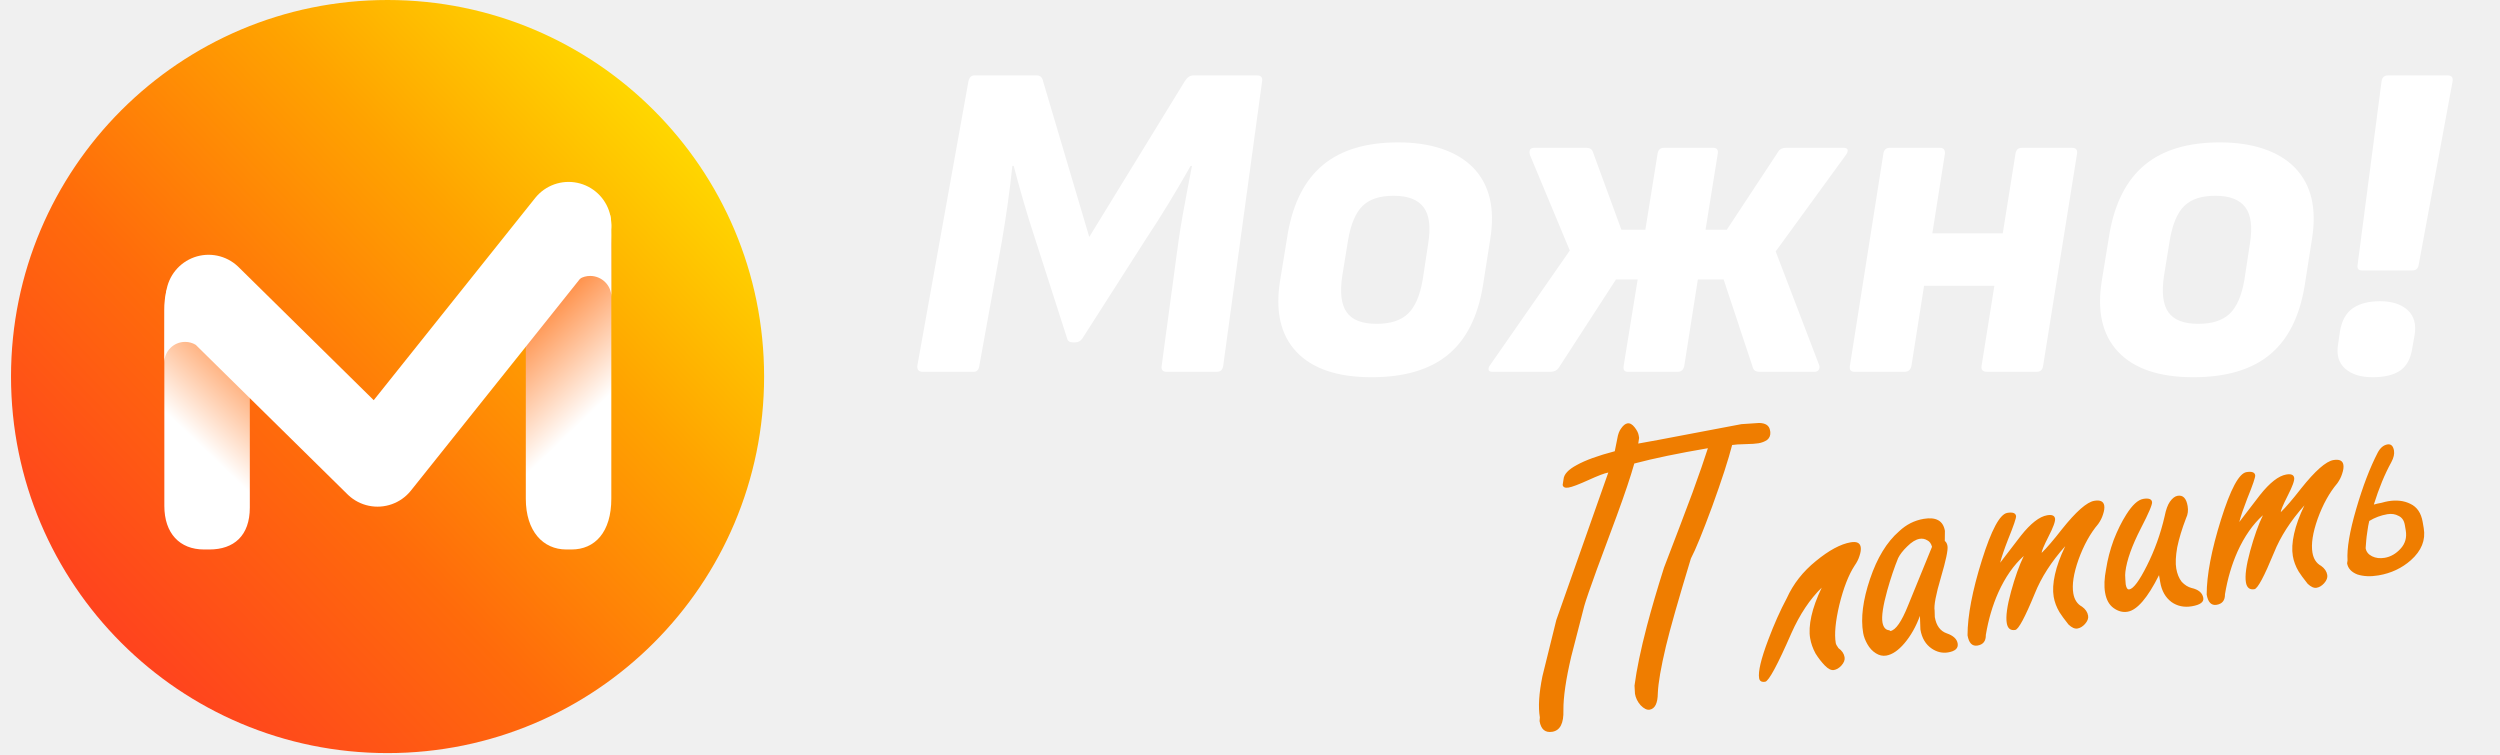
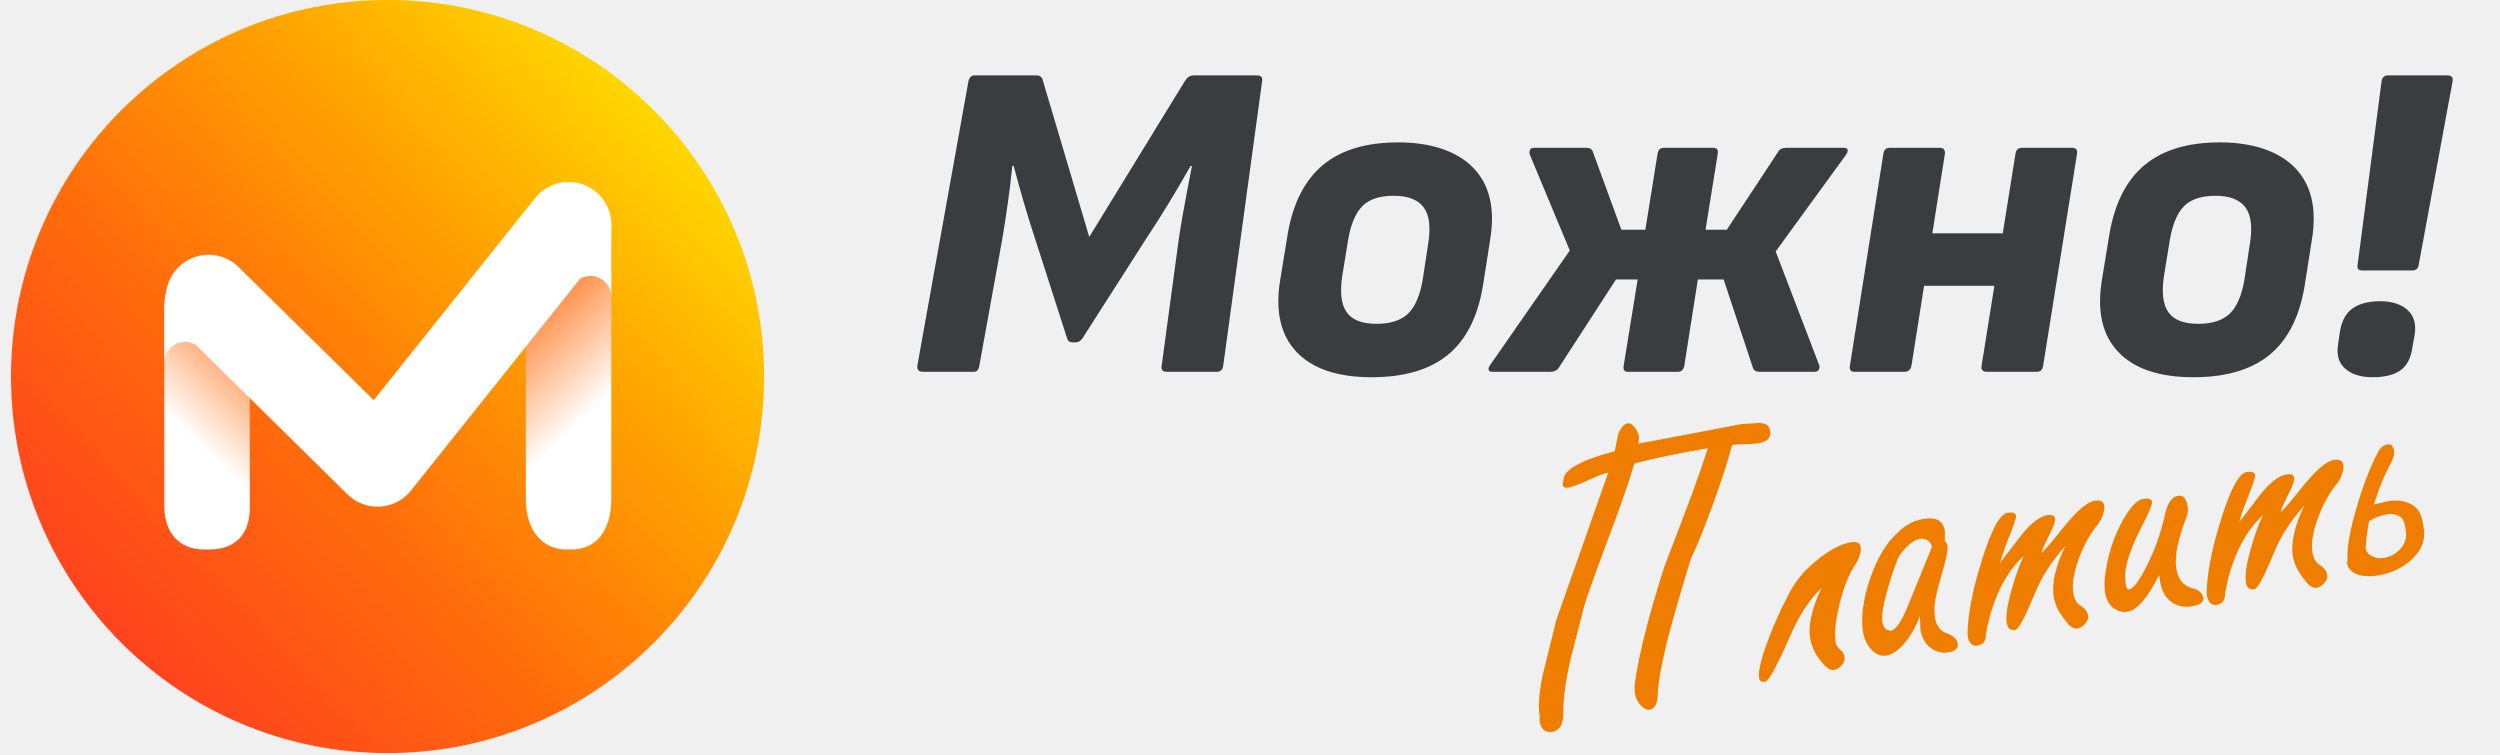
<svg xmlns="http://www.w3.org/2000/svg" width="663" height="200" viewBox="0 0 663 200" fill="none">
  <g clip-path="url(#clip0_26_21)">
    <path d="M102.78 199.72C157.933 199.72 202.64 155.013 202.64 99.86C202.64 44.707 157.933 0 102.78 0C47.627 0 2.92 44.707 2.92 99.86C2.92 155.013 47.627 199.72 102.78 199.72Z" fill="url(#paint0_linear_26_21)" />
    <path d="M43.583 82.269C43.583 75.701 47.027 72.523 52.69 72.523H58.962C64.223 72.523 66.252 76.606 66.252 82.497V134.616C66.252 142.097 62.003 145.723 55.526 145.723H54.112C47.635 145.723 43.583 141.42 43.583 134.168V82.269Z" fill="url(#paint1_linear_26_21)" />
    <path d="M139.452 64.229C139.452 57.509 142.835 53.739 148.004 53.739H154.565C159.734 53.739 162.121 58.041 162.121 65.035V132.275C162.121 141.154 157.743 145.723 151.577 145.723H150.186C144.021 145.723 139.444 140.88 139.444 132.275V64.229H139.452Z" fill="url(#paint2_linear_26_21)" />
    <path d="M55.313 78.901L100.119 123.031L150.787 59.577" stroke="white" stroke-width="22.669" stroke-linecap="round" stroke-linejoin="round" />
    <path d="M49.087 90.669C46.046 90.669 43.583 93.132 43.583 96.173V82.246C43.583 78.362 44.229 76.415 44.556 76.415L44.883 76.742L49.414 86.785L51.907 91.445C51.086 90.951 50.121 90.669 49.087 90.669Z" fill="white" />
    <path d="M156.519 73.177C159.559 73.177 162.121 75.64 162.121 78.681V64.754C162.121 63.69 162.182 61.196 162.121 59.896C162.03 57.882 161.794 57.175 161.794 56.985L160.723 59.25L156.192 69.292L153.698 73.952C154.527 73.458 155.485 73.177 156.519 73.177Z" fill="white" />
-     <path d="M244.71 98.6C243.67 98.6 243.19 98.08 243.27 97.04L256.83 21.56C257.07 20.52 257.59 20 258.39 20H274.95C275.43 20 275.81 20.14 276.09 20.42C276.37 20.7 276.55 21.08 276.63 21.56L288.87 62.84L314.19 21.56C314.83 20.52 315.59 20 316.47 20H333.39C334.43 20 334.87 20.52 334.71 21.56L324.39 97.04C324.23 98.08 323.67 98.6 322.71 98.6H309.39C308.35 98.6 307.91 98.08 308.07 97.04L312.51 64.16C312.83 61.92 313.19 59.66 313.59 57.38C313.99 55.1 314.41 52.82 314.85 50.54C315.29 48.26 315.71 46.08 316.11 44H315.75C313.99 47.12 312.09 50.36 310.05 53.72C308.01 57.08 305.95 60.32 303.87 63.44L287.07 89.72C286.59 90.44 285.95 90.8 285.15 90.8H284.55C283.67 90.8 283.15 90.44 282.99 89.72L274.47 63.2C273.43 60.08 272.43 56.86 271.47 53.54C270.51 50.22 269.63 47.04 268.83 44H268.47C268.15 47.2 267.75 50.5 267.27 53.9C266.79 57.3 266.27 60.64 265.71 63.92L259.71 97.04C259.55 98.08 259.07 98.6 258.27 98.6H244.71Z" fill="white" />
-     <path d="M363.75 100.04C354.71 100.04 348.07 97.8 343.83 93.32C339.59 88.84 338.15 82.48 339.51 74.24L341.55 61.76C342.99 53.68 346.11 47.66 350.91 43.7C355.71 39.74 362.35 37.76 370.83 37.76C379.31 37.76 386.33 40 390.69 44.48C395.05 48.96 396.55 55.32 395.19 63.56L393.27 75.8C391.91 84.04 388.81 90.14 383.97 94.1C379.13 98.06 372.39 100.04 363.75 100.04ZM365.07 85.88C368.75 85.88 371.53 84.98 373.41 83.18C375.29 81.38 376.59 78.36 377.31 74.12L378.75 64.64C379.47 60.24 379.07 57.02 377.55 54.98C376.03 52.94 373.39 51.92 369.63 51.92C365.87 51.92 363.19 52.82 361.35 54.62C359.51 56.42 358.23 59.44 357.51 63.68L355.95 73.28C355.31 77.6 355.71 80.78 357.15 82.82C358.59 84.86 361.23 85.88 365.07 85.88Z" fill="white" />
-     <path d="M395.79 98.6C395.15 98.6 394.81 98.4 394.77 98C394.73 97.6 394.87 97.2 395.19 96.8L416.31 66.44L405.75 41.12C405.59 40.56 405.59 40.1 405.75 39.74C405.91 39.38 406.31 39.2 406.95 39.2H420.75C421.63 39.2 422.19 39.56 422.43 40.28L429.99 60.92H436.35L439.59 40.76C439.75 39.72 440.31 39.2 441.27 39.2H454.35C455.31 39.2 455.71 39.72 455.55 40.76L452.31 60.92H457.95L471.63 40.16C472.03 39.52 472.71 39.2 473.67 39.2H488.91C489.55 39.2 489.91 39.38 489.99 39.74C490.07 40.1 489.91 40.56 489.51 41.12L470.91 66.68L482.43 96.8C482.59 97.2 482.57 97.6 482.37 98C482.17 98.4 481.79 98.6 481.23 98.6H466.59C465.71 98.6 465.15 98.28 464.91 97.64L457.11 74.12H450.27L446.67 97.04C446.43 98.08 445.87 98.6 444.99 98.6H431.67C430.79 98.6 430.43 98.08 430.59 97.04L434.31 74.12H428.55L413.31 97.64C413.07 97.96 412.77 98.2 412.41 98.36C412.05 98.52 411.67 98.6 411.27 98.6H395.79Z" fill="white" />
-     <path d="M491.79 98.6C490.83 98.6 490.43 98.08 490.59 97.04L499.47 40.76C499.63 39.72 500.19 39.2 501.15 39.2H514.47C515.43 39.2 515.87 39.72 515.79 40.76L506.91 97.04C506.67 98.08 506.07 98.6 505.11 98.6H491.79ZM508.83 75.8L510.99 61.88H534.27L532.11 75.8H508.83ZM526.95 98.6C525.83 98.6 525.35 98.08 525.51 97.04L534.51 40.76C534.67 39.72 535.23 39.2 536.19 39.2H549.51C550.55 39.2 550.99 39.72 550.83 40.76L541.83 97.04C541.67 98.08 541.11 98.6 540.15 98.6H526.95Z" fill="white" />
-     <path d="M581.67 100.04C572.63 100.04 565.99 97.8 561.75 93.32C557.51 88.84 556.07 82.48 557.43 74.24L559.47 61.76C560.91 53.68 564.03 47.66 568.83 43.7C573.63 39.74 580.27 37.76 588.75 37.76C597.23 37.76 604.25 40 608.61 44.48C612.97 48.96 614.47 55.32 613.11 63.56L611.19 75.8C609.83 84.04 606.73 90.14 601.89 94.1C597.05 98.06 590.31 100.04 581.67 100.04ZM582.99 85.88C586.67 85.88 589.45 84.98 591.33 83.18C593.21 81.38 594.51 78.36 595.23 74.12L596.67 64.64C597.39 60.24 596.99 57.02 595.47 54.98C593.95 52.94 591.31 51.92 587.55 51.92C583.79 51.92 581.11 52.82 579.27 54.62C577.43 56.42 576.15 59.44 575.43 63.68L573.87 73.28C573.23 77.6 573.63 80.78 575.07 82.82C576.51 84.86 579.15 85.88 582.99 85.88Z" fill="white" />
-     <path d="M629.19 100.04C626.07 100.04 623.65 99.28 621.93 97.76C620.21 96.24 619.59 94.08 620.07 91.28L620.55 87.92C621.03 85.04 622.17 82.98 623.97 81.74C625.77 80.5 628.19 79.88 631.23 79.88C634.27 79.88 636.77 80.66 638.49 82.22C640.21 83.78 640.83 86 640.35 88.88L639.75 92.24C639.35 95.04 638.29 97.04 636.57 98.24C634.85 99.44 632.39 100.04 629.19 100.04ZM626.43 71.72C625.47 71.72 625.07 71.24 625.23 70.28L631.59 21.56C631.75 20.52 632.31 20 633.27 20H649.11C650.15 20 650.59 20.52 650.43 21.56L641.43 70.28C641.27 71.24 640.71 71.72 639.75 71.72H626.43Z" fill="white" />
+     <path d="M244.71 98.6C243.67 98.6 243.19 98.08 243.27 97.04L256.83 21.56C257.07 20.52 257.59 20 258.39 20H274.95C275.43 20 275.81 20.14 276.09 20.42C276.37 20.7 276.55 21.08 276.63 21.56L288.87 62.84L314.19 21.56C314.83 20.52 315.59 20 316.47 20H333.39C334.43 20 334.87 20.52 334.71 21.56L324.39 97.04C324.23 98.08 323.67 98.6 322.71 98.6H309.39C308.35 98.6 307.91 98.08 308.07 97.04L312.51 64.16C312.83 61.92 313.19 59.66 313.59 57.38C313.99 55.1 314.41 52.82 314.85 50.54C315.29 48.26 315.71 46.08 316.11 44H315.75C313.99 47.12 312.09 50.36 310.05 53.72C308.01 57.08 305.95 60.32 303.87 63.44L287.07 89.72C286.59 90.44 285.95 90.8 285.15 90.8H284.55C283.67 90.8 283.15 90.44 282.99 89.72L274.47 63.2C273.43 60.08 272.43 56.86 271.47 53.54C270.51 50.22 269.63 47.04 268.83 44H268.47C268.15 47.2 267.75 50.5 267.27 53.9C266.79 57.3 266.27 60.64 265.71 63.92L259.71 97.04C259.55 98.08 259.07 98.6 258.27 98.6H244.71Z" fill="#3A3C40" />
+     <path d="M363.75 100.04C354.71 100.04 348.07 97.8 343.83 93.32C339.59 88.84 338.15 82.48 339.51 74.24L341.55 61.76C342.99 53.68 346.11 47.66 350.91 43.7C355.71 39.74 362.35 37.76 370.83 37.76C379.31 37.76 386.33 40 390.69 44.48C395.05 48.96 396.55 55.32 395.19 63.56L393.27 75.8C391.91 84.04 388.81 90.14 383.97 94.1C379.13 98.06 372.39 100.04 363.75 100.04ZM365.07 85.88C368.75 85.88 371.53 84.98 373.41 83.18C375.29 81.38 376.59 78.36 377.31 74.12L378.75 64.64C379.47 60.24 379.07 57.02 377.55 54.98C376.03 52.94 373.39 51.92 369.63 51.92C365.87 51.92 363.19 52.82 361.35 54.62C359.51 56.42 358.23 59.44 357.51 63.68L355.95 73.28C355.31 77.6 355.71 80.78 357.15 82.82C358.59 84.86 361.23 85.88 365.07 85.88Z" fill="#3A3C40" />
+     <path d="M395.79 98.6C395.15 98.6 394.81 98.4 394.77 98C394.73 97.6 394.87 97.2 395.19 96.8L416.31 66.44L405.75 41.12C405.59 40.56 405.59 40.1 405.75 39.74C405.91 39.38 406.31 39.2 406.95 39.2H420.75C421.63 39.2 422.19 39.56 422.43 40.28L429.99 60.92H436.35L439.59 40.76C439.75 39.72 440.31 39.2 441.27 39.2H454.35C455.31 39.2 455.71 39.72 455.55 40.76L452.31 60.92H457.95L471.63 40.16C472.03 39.52 472.71 39.2 473.67 39.2H488.91C489.55 39.2 489.91 39.38 489.99 39.74C490.07 40.1 489.91 40.56 489.51 41.12L470.91 66.68L482.43 96.8C482.59 97.2 482.57 97.6 482.37 98C482.17 98.4 481.79 98.6 481.23 98.6H466.59C465.71 98.6 465.15 98.28 464.91 97.64L457.11 74.12H450.27L446.67 97.04C446.43 98.08 445.87 98.6 444.99 98.6H431.67C430.79 98.6 430.43 98.08 430.59 97.04L434.31 74.12H428.55L413.31 97.64C413.07 97.96 412.77 98.2 412.41 98.36C412.05 98.52 411.67 98.6 411.27 98.6H395.79Z" fill="#3A3C40" />
+     <path d="M491.79 98.6C490.83 98.6 490.43 98.08 490.59 97.04L499.47 40.76C499.63 39.72 500.19 39.2 501.15 39.2H514.47C515.43 39.2 515.87 39.72 515.79 40.76L506.91 97.04C506.67 98.08 506.07 98.6 505.11 98.6H491.79ZM508.83 75.8L510.99 61.88H534.27L532.11 75.8H508.83ZM526.95 98.6C525.83 98.6 525.35 98.08 525.51 97.04L534.51 40.76C534.67 39.72 535.23 39.2 536.19 39.2H549.51C550.55 39.2 550.99 39.72 550.83 40.76L541.83 97.04C541.67 98.08 541.11 98.6 540.15 98.6H526.95Z" fill="#3A3C40" />
+     <path d="M581.67 100.04C572.63 100.04 565.99 97.8 561.75 93.32C557.51 88.84 556.07 82.48 557.43 74.24L559.47 61.76C560.91 53.68 564.03 47.66 568.83 43.7C573.63 39.74 580.27 37.76 588.75 37.76C597.23 37.76 604.25 40 608.61 44.48C612.97 48.96 614.47 55.32 613.11 63.56L611.19 75.8C609.83 84.04 606.73 90.14 601.89 94.1C597.05 98.06 590.31 100.04 581.67 100.04ZM582.99 85.88C586.67 85.88 589.45 84.98 591.33 83.18C593.21 81.38 594.51 78.36 595.23 74.12L596.67 64.64C597.39 60.24 596.99 57.02 595.47 54.98C593.95 52.94 591.31 51.92 587.55 51.92C583.79 51.92 581.11 52.82 579.27 54.62C577.43 56.42 576.15 59.44 575.43 63.68L573.87 73.28C573.23 77.6 573.63 80.78 575.07 82.82C576.51 84.86 579.15 85.88 582.99 85.88Z" fill="#3A3C40" />
+     <path d="M629.19 100.04C626.07 100.04 623.65 99.28 621.93 97.76C620.21 96.24 619.59 94.08 620.07 91.28L620.55 87.92C621.03 85.04 622.17 82.98 623.97 81.74C625.77 80.5 628.19 79.88 631.23 79.88C634.27 79.88 636.77 80.66 638.49 82.22C640.21 83.78 640.83 86 640.35 88.88L639.75 92.24C639.35 95.04 638.29 97.04 636.57 98.24C634.85 99.44 632.39 100.04 629.19 100.04ZM626.43 71.72C625.47 71.72 625.07 71.24 625.23 70.28L631.59 21.56C631.75 20.52 632.31 20 633.27 20H649.11C650.15 20 650.59 20.52 650.43 21.56L641.43 70.28C641.27 71.24 640.71 71.72 639.75 71.72H626.43Z" fill="#3A3C40" />
    <path d="M452.933 118.868C445.047 120.212 438.541 121.564 433.417 122.924C432.456 126.333 430.895 130.982 428.733 136.869C427.847 139.292 426.095 144.013 423.477 151.033C421.654 156.05 420.541 159.283 420.139 160.731C418.958 165.233 417.811 169.69 416.696 174.099C415.284 180.102 414.591 184.846 414.617 188.331C414.721 191.803 413.748 193.713 411.698 194.063C409.805 194.385 408.671 193.442 408.294 191.234L408.37 190.247C407.899 187.487 408.129 183.837 409.06 179.296C410.252 174.386 411.477 169.43 412.735 164.427C417.33 151.39 421.925 138.353 426.521 125.316C425.575 125.477 423.821 126.141 421.261 127.308C418.7 128.474 416.947 129.138 416.001 129.3C415.054 129.461 414.527 129.226 414.42 128.595L414.651 127.095C414.752 125.779 415.917 124.526 418.149 123.334C420.446 122.05 423.808 120.828 428.236 119.668L428.895 116.39C429.088 115.14 429.453 114.185 429.99 113.526C430.513 112.787 431.051 112.371 431.603 112.277C432.234 112.17 432.86 112.509 433.481 113.296C434.102 114.083 434.466 114.792 434.573 115.423L434.694 116.133C434.617 116.633 434.54 117.133 434.463 117.633C436.829 117.23 441.745 116.311 449.21 114.876C456.754 113.429 460.959 112.631 461.827 112.483C463.352 112.386 464.917 112.281 466.521 112.17C468.231 112.203 469.193 112.851 469.408 114.113L469.489 114.586C469.558 115.467 469.271 116.165 468.629 116.68C467.973 117.117 467.211 117.409 466.343 117.557C465.634 117.678 464.47 117.754 462.852 117.786C461.235 117.818 460.071 117.895 459.361 118.016C458.389 121.834 456.633 127.245 454.094 134.251C451.541 141.179 449.651 145.802 448.423 148.121C445.096 159.076 442.888 166.837 441.8 171.404C440.478 176.986 439.763 181.125 439.655 183.821C439.625 186.504 438.9 187.967 437.481 188.209C436.771 188.33 435.974 187.938 435.09 187.034C434.284 186.116 433.787 185.105 433.599 184.001L433.473 181.831C434.036 177.515 435.128 172.257 436.75 166.057C437.93 161.554 439.444 156.387 441.29 150.554C444.495 142.217 447.016 135.579 448.853 130.64C450.676 125.623 452.036 121.699 452.933 118.868ZM473.859 158.638C475.568 154.857 478.134 151.579 481.557 148.805C485.045 145.939 488.129 144.277 490.811 143.82C492.388 143.551 493.271 143.969 493.459 145.073C493.566 145.704 493.457 146.493 493.132 147.441C492.872 148.297 492.448 149.141 491.859 149.971C490.25 152.436 488.895 155.914 487.793 160.402C486.757 164.799 486.44 168.18 486.844 170.546C486.87 170.704 486.943 170.894 487.063 171.117C487.182 171.34 487.347 171.596 487.559 171.885C488.482 172.539 489.024 173.339 489.185 174.286C489.306 174.996 489.026 175.733 488.345 176.498C487.729 177.171 487.066 177.568 486.356 177.689C485.647 177.81 484.85 177.419 483.965 176.514C483.081 175.61 482.248 174.535 481.468 173.288C480.753 171.949 480.281 170.609 480.052 169.269C479.77 167.612 479.882 165.646 480.386 163.369C480.891 161.092 481.802 158.583 483.121 155.842C479.989 158.892 477.307 162.92 475.076 167.925C471.398 176.343 469.085 180.632 468.139 180.793C467.193 180.955 466.652 180.641 466.518 179.852C466.222 178.117 467.025 174.734 468.927 169.703C470.491 165.542 472.134 161.853 473.859 158.638ZM509.163 163.335C508.108 166.192 506.736 168.617 505.046 170.609C503.422 172.509 501.822 173.593 500.244 173.862C499.298 174.023 498.37 173.816 497.46 173.241C496.551 172.666 495.805 171.859 495.222 170.822C494.64 169.786 494.268 168.794 494.107 167.848C493.435 163.904 494.042 159.135 495.929 153.538C497.816 147.942 500.385 143.73 503.637 140.904C505.524 139.122 507.69 138.022 510.135 137.606C513.447 137.041 515.332 138.1 515.789 140.781L515.759 143.464C516.128 143.726 516.366 144.172 516.474 144.803C516.649 145.828 516.067 148.606 514.729 153.135C513.39 157.664 512.835 160.599 513.064 161.939L513.109 163.636C513.499 165.923 514.557 167.366 516.282 167.965C518.007 168.563 518.97 169.454 519.172 170.637C519.387 171.899 518.548 172.691 516.655 173.014C515.157 173.269 513.722 172.945 512.351 172.043C510.703 170.944 509.684 169.251 509.294 166.964L509.163 163.335ZM512.371 145.015C512.145 144.161 511.722 143.584 511.102 143.284C510.47 142.905 509.798 142.776 509.089 142.897C508.063 143.071 506.961 143.746 505.782 144.921C504.668 146.003 503.869 147.032 503.386 148.007C502.356 150.536 501.387 153.42 500.478 156.658C499.375 160.661 498.957 163.45 499.226 165.028C499.454 166.368 500.062 167.076 501.049 167.152L501.326 167.348C502.745 167.106 504.309 164.851 506.016 160.584C508.141 155.434 510.26 150.244 512.371 145.015ZM530.439 149.24C532.233 146.906 534.059 144.525 535.918 142.099C538.523 138.814 540.851 136.998 542.901 136.648C544.163 136.433 544.861 136.72 544.996 137.509C545.117 138.218 544.537 139.818 543.257 142.309C542.043 144.707 541.437 146.149 541.438 146.636C542.762 145.355 544.556 143.264 546.821 140.363C550.565 135.667 553.423 133.151 555.395 132.815C556.972 132.546 557.855 132.964 558.043 134.068C558.151 134.699 558.042 135.488 557.716 136.437C557.456 137.292 557.032 138.136 556.443 138.966C554.348 141.433 552.61 144.57 551.23 148.376C549.915 152.089 549.452 155.09 549.842 157.377C550.124 159.033 550.891 160.201 552.143 160.88C553.066 161.534 553.608 162.335 553.769 163.281C553.89 163.991 553.61 164.728 552.929 165.494C552.313 166.167 551.651 166.564 550.941 166.684C550.231 166.805 549.441 166.453 548.57 165.628C547.433 164.198 546.64 163.116 546.191 162.381C545.397 161.056 544.879 159.683 544.637 158.264C544.355 156.608 544.466 154.641 544.971 152.364C545.475 150.087 546.387 147.578 547.705 144.838C544.024 148.954 541.33 153.146 539.623 157.414C537.042 163.697 535.317 166.912 534.45 167.06C533.188 167.275 532.436 166.673 532.194 165.253C531.899 163.518 532.276 160.735 533.328 156.904C534.379 153.073 535.505 149.919 536.706 147.442C534.032 149.845 531.782 153.069 529.955 157.114C528.429 160.539 527.324 164.298 526.642 168.39C526.674 170.008 525.941 170.944 524.443 171.2C523.023 171.441 522.139 170.537 521.789 168.487C521.797 163.292 523.062 156.665 525.584 148.607C528.106 140.549 530.353 136.352 532.325 136.016C533.744 135.774 534.521 136.047 534.656 136.836C534.736 137.309 534.034 139.376 532.548 143.038C531.531 145.646 530.829 147.713 530.439 149.24ZM572.573 152.53C569.544 158.564 566.768 161.797 564.244 162.227C562.982 162.442 561.751 162.124 560.551 161.273C559.351 160.423 558.59 159.051 558.268 157.158C557.972 155.423 558.063 153.339 558.541 150.904C558.926 148.403 559.588 145.856 560.526 143.262C561.542 140.654 562.658 138.394 563.874 136.483C565.47 133.939 566.977 132.546 568.397 132.304C569.816 132.062 570.593 132.335 570.728 133.124C570.835 133.755 569.851 136.073 567.774 140.079C565.397 144.704 564.023 148.549 563.653 151.615C563.576 152.115 563.572 152.806 563.641 153.687C563.696 154.489 563.731 154.929 563.744 155.008C563.906 155.954 564.223 156.387 564.696 156.307C565.8 156.118 567.351 154.028 569.349 150.036C571.412 145.951 572.981 141.586 574.056 136.939C574.404 135.176 574.873 133.878 575.462 133.048C576.116 132.125 576.798 131.603 577.508 131.482C578.928 131.24 579.812 132.144 580.161 134.195C580.363 135.378 580.222 136.457 579.739 137.432C578.671 140.21 577.891 142.778 577.4 145.134C576.987 147.476 576.902 149.358 577.144 150.777C577.386 152.197 577.87 153.372 578.597 154.303C579.389 155.142 580.253 155.685 581.187 155.931C583.043 156.345 584.085 157.223 584.314 158.563C584.502 159.667 583.492 160.408 581.284 160.784C579.233 161.133 577.423 160.752 575.854 159.64C574.272 158.448 573.286 156.709 572.896 154.422L572.573 152.53ZM593.861 138.434C595.655 136.099 597.481 133.719 599.34 131.292C601.945 128.008 604.273 126.191 606.323 125.841C607.585 125.626 608.283 125.913 608.418 126.702C608.538 127.412 607.959 129.012 606.679 131.502C605.465 133.9 604.858 135.342 604.86 135.829C606.184 134.549 607.978 132.457 610.243 129.556C613.987 124.86 616.845 122.344 618.817 122.008C620.394 121.74 621.277 122.157 621.465 123.261C621.572 123.892 621.464 124.682 621.138 125.63C620.878 126.486 620.454 127.329 619.865 128.16C617.77 130.627 616.032 133.763 614.651 137.569C613.337 141.283 612.874 144.283 613.264 146.57C613.546 148.226 614.313 149.394 615.565 150.073C616.488 150.728 617.03 151.528 617.191 152.474C617.312 153.184 617.032 153.922 616.351 154.687C615.735 155.36 615.073 155.757 614.363 155.878C613.653 155.999 612.863 155.646 611.992 154.821C610.855 153.392 610.062 152.309 609.612 151.575C608.819 150.249 608.301 148.877 608.059 147.457C607.777 145.801 607.888 143.834 608.392 141.557C608.897 139.28 609.809 136.771 611.127 134.031C607.446 138.148 604.752 142.34 603.045 146.607C600.463 152.89 598.739 156.105 597.872 156.253C596.61 156.468 595.858 155.866 595.616 154.446C595.32 152.711 595.698 149.928 596.75 146.097C597.801 142.266 598.927 139.112 600.128 136.635C597.454 139.039 595.204 142.263 593.377 146.307C591.851 149.732 590.746 153.491 590.064 157.584C590.096 159.201 589.363 160.138 587.865 160.393C586.445 160.635 585.561 159.73 585.211 157.68C585.219 152.485 586.484 145.858 589.006 137.8C591.528 129.742 593.775 125.545 595.747 125.209C597.166 124.967 597.943 125.241 598.078 126.029C598.158 126.502 597.456 128.57 595.969 132.231C594.953 134.839 594.25 136.907 593.861 138.434ZM628.328 138.16C628.133 138.924 627.966 139.845 627.825 140.924C627.671 141.924 627.569 142.753 627.518 143.411L627.368 145.384C627.529 146.331 628.097 147.045 629.072 147.528C630.047 148.011 631.165 148.145 632.427 147.93C634.005 147.662 635.409 146.854 636.64 145.508C637.872 144.162 638.326 142.543 638.004 140.65L637.762 139.231C637.56 138.048 637.018 137.248 636.135 136.83C635.239 136.333 634.239 136.179 633.135 136.367C631.4 136.663 629.798 137.261 628.328 138.16ZM629.535 133.816C630.074 133.643 630.738 133.489 631.526 133.355C632.301 133.142 632.886 133.001 633.28 132.934C635.567 132.544 637.554 132.774 639.241 133.623C641.006 134.458 642.09 136.059 642.494 138.425L642.776 140.081C643.313 143.235 642.173 146.067 639.354 148.576C636.955 150.689 634.099 152.028 630.787 152.592C628.658 152.955 626.777 152.87 625.144 152.337C623.577 151.711 622.679 150.728 622.45 149.387L622.566 148.637C622.357 145.508 623.123 140.954 624.864 134.977C626.605 129 628.513 124.008 630.59 120.002C631.269 118.75 632.122 118.037 633.147 117.862C634.093 117.701 634.674 118.251 634.889 119.513C635.037 120.381 634.804 121.394 634.19 122.554C632.452 125.69 630.9 129.444 629.535 133.816Z" fill="#EF7D00" />
  </g>
  <defs>
    <linearGradient id="paint0_linear_26_21" x1="18.846" y1="179.696" x2="182.616" y2="23.916" gradientUnits="userSpaceOnUse">
      <stop stop-color="#FF3A22" />
      <stop offset="0.38" stop-color="#FF6B0B" />
      <stop offset="0.7" stop-color="#FFA300" />
      <stop offset="1" stop-color="#FFE000" />
    </linearGradient>
    <linearGradient id="paint1_linear_26_21" x1="74.903" y1="87.872" x2="49.323" y2="114.524" gradientUnits="userSpaceOnUse">
      <stop stop-color="#FF6B0B" />
      <stop offset="1" stop-color="white" />
    </linearGradient>
    <linearGradient id="paint2_linear_26_21" x1="132.709" y1="79.996" x2="158.982" y2="107.295" gradientUnits="userSpaceOnUse">
      <stop stop-color="#FF6B0B" />
      <stop offset="1" stop-color="white" />
    </linearGradient>
    <clipPath id="clip0_26_21">
      <rect width="663" height="200" fill="white" />
    </clipPath>
  </defs>
</svg>
